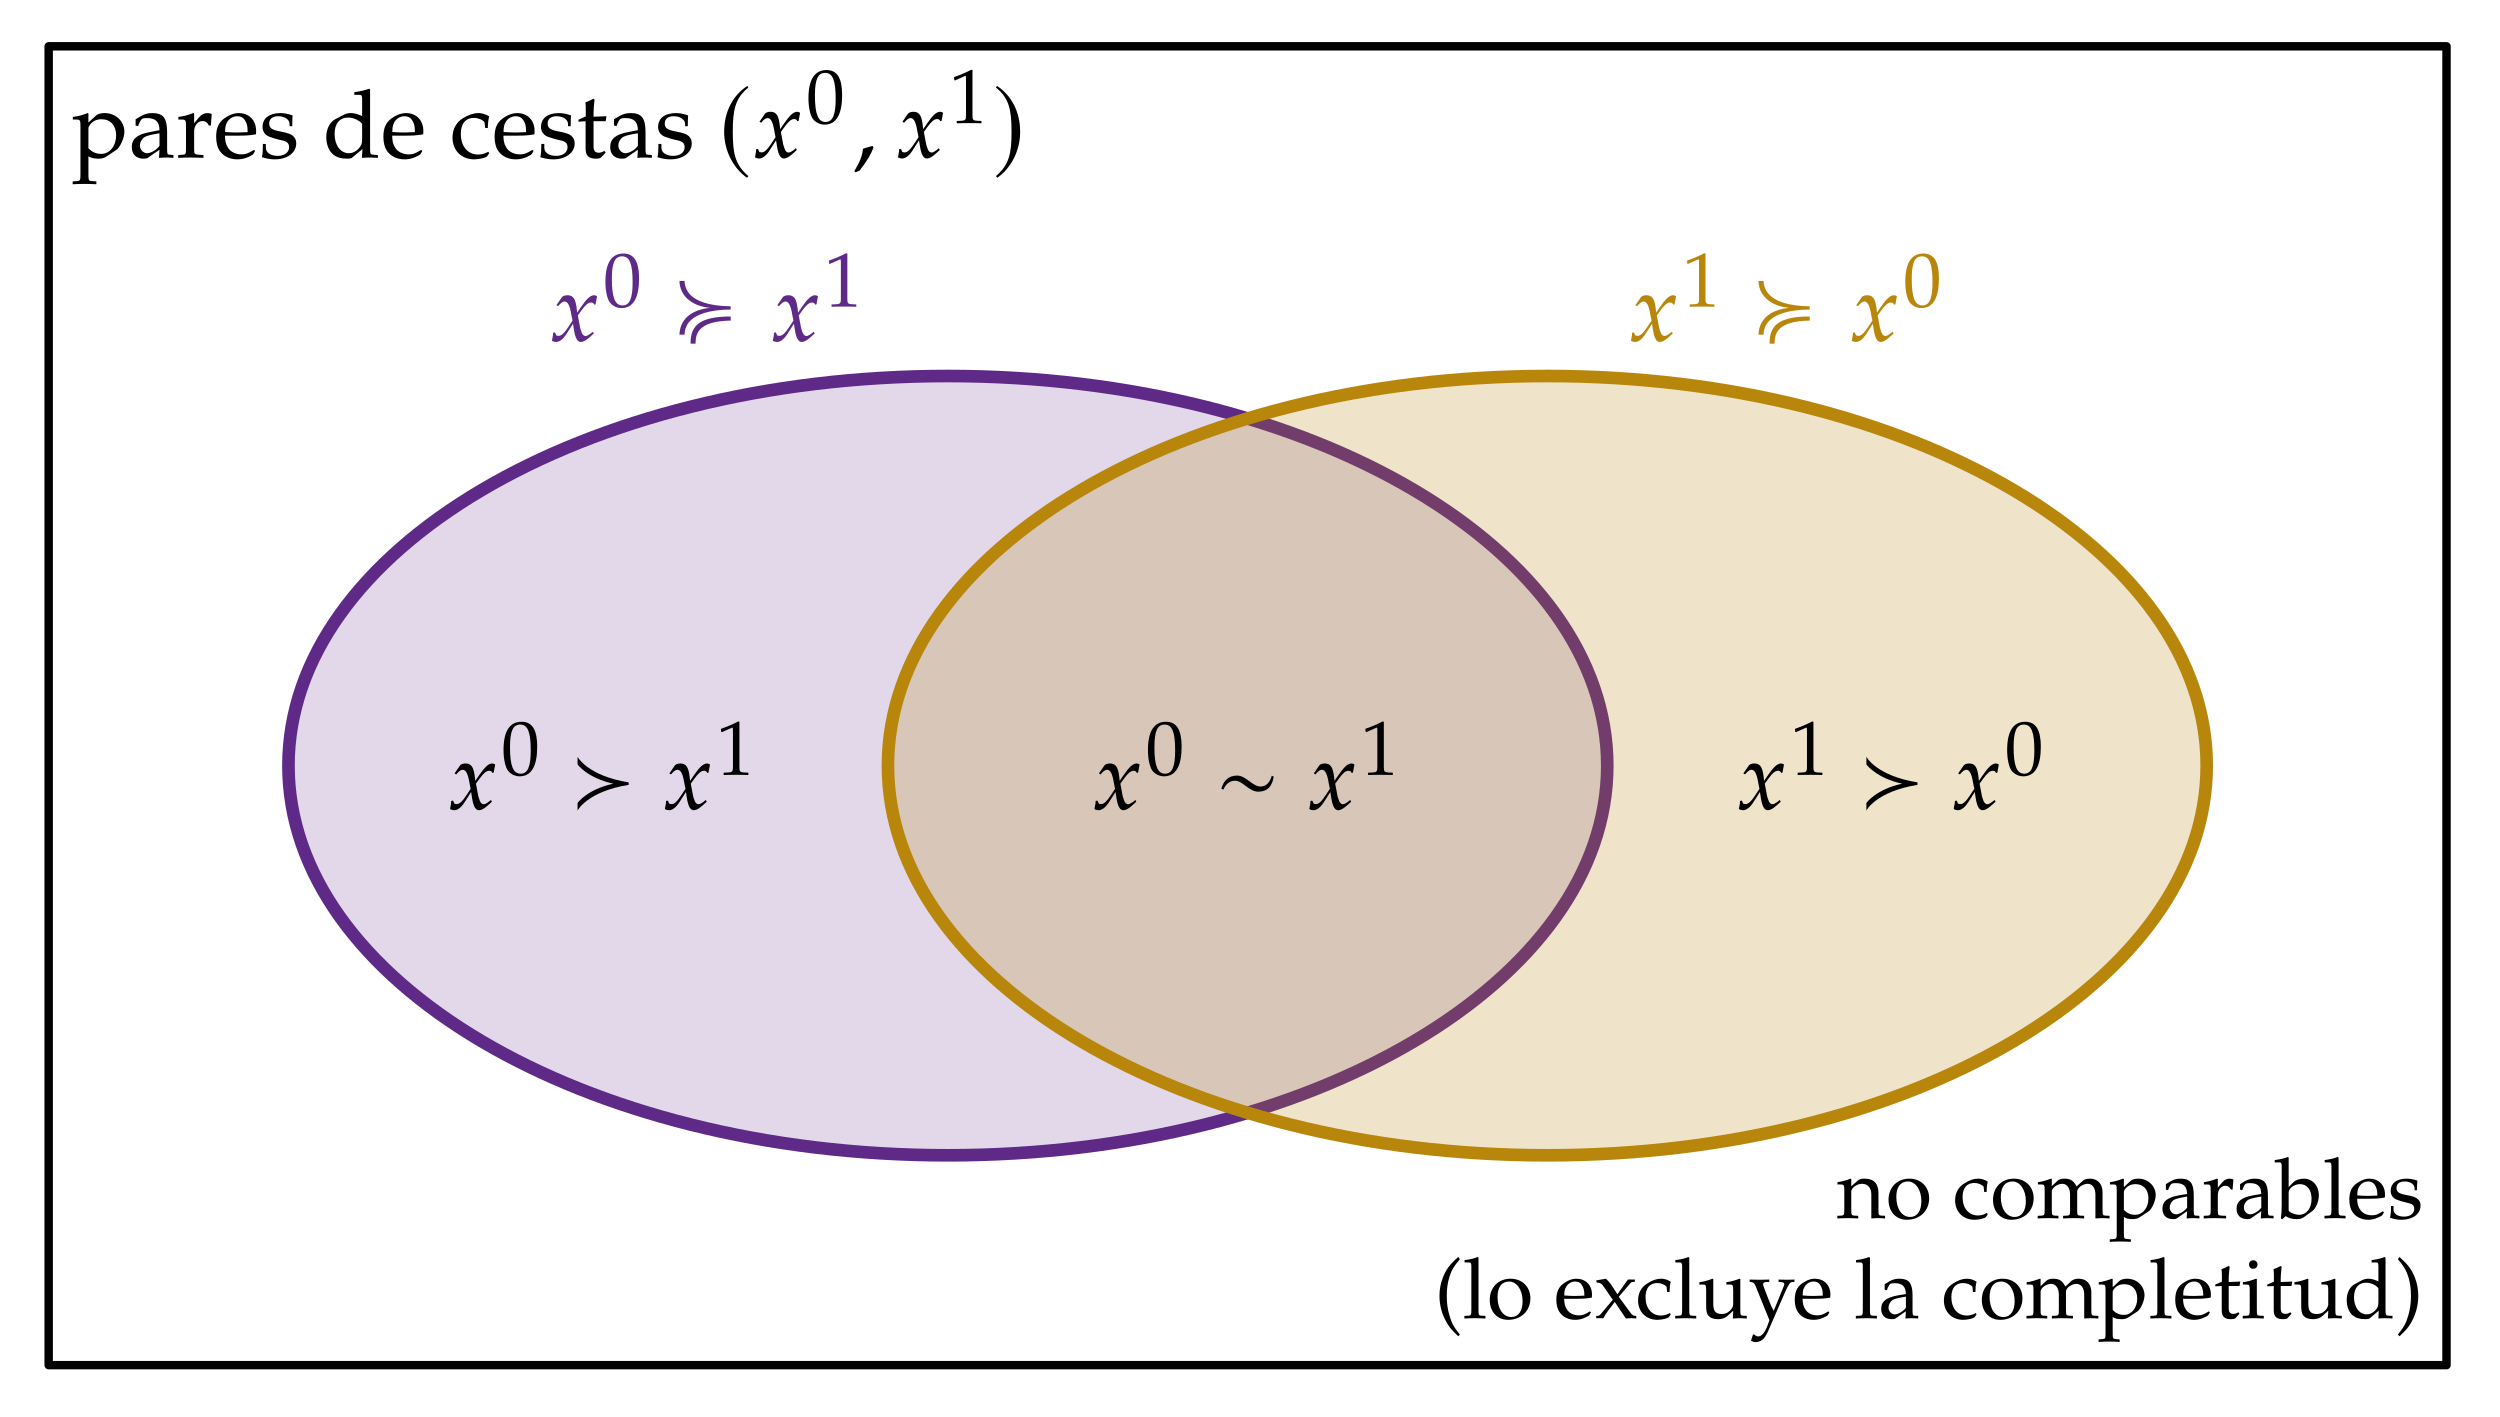
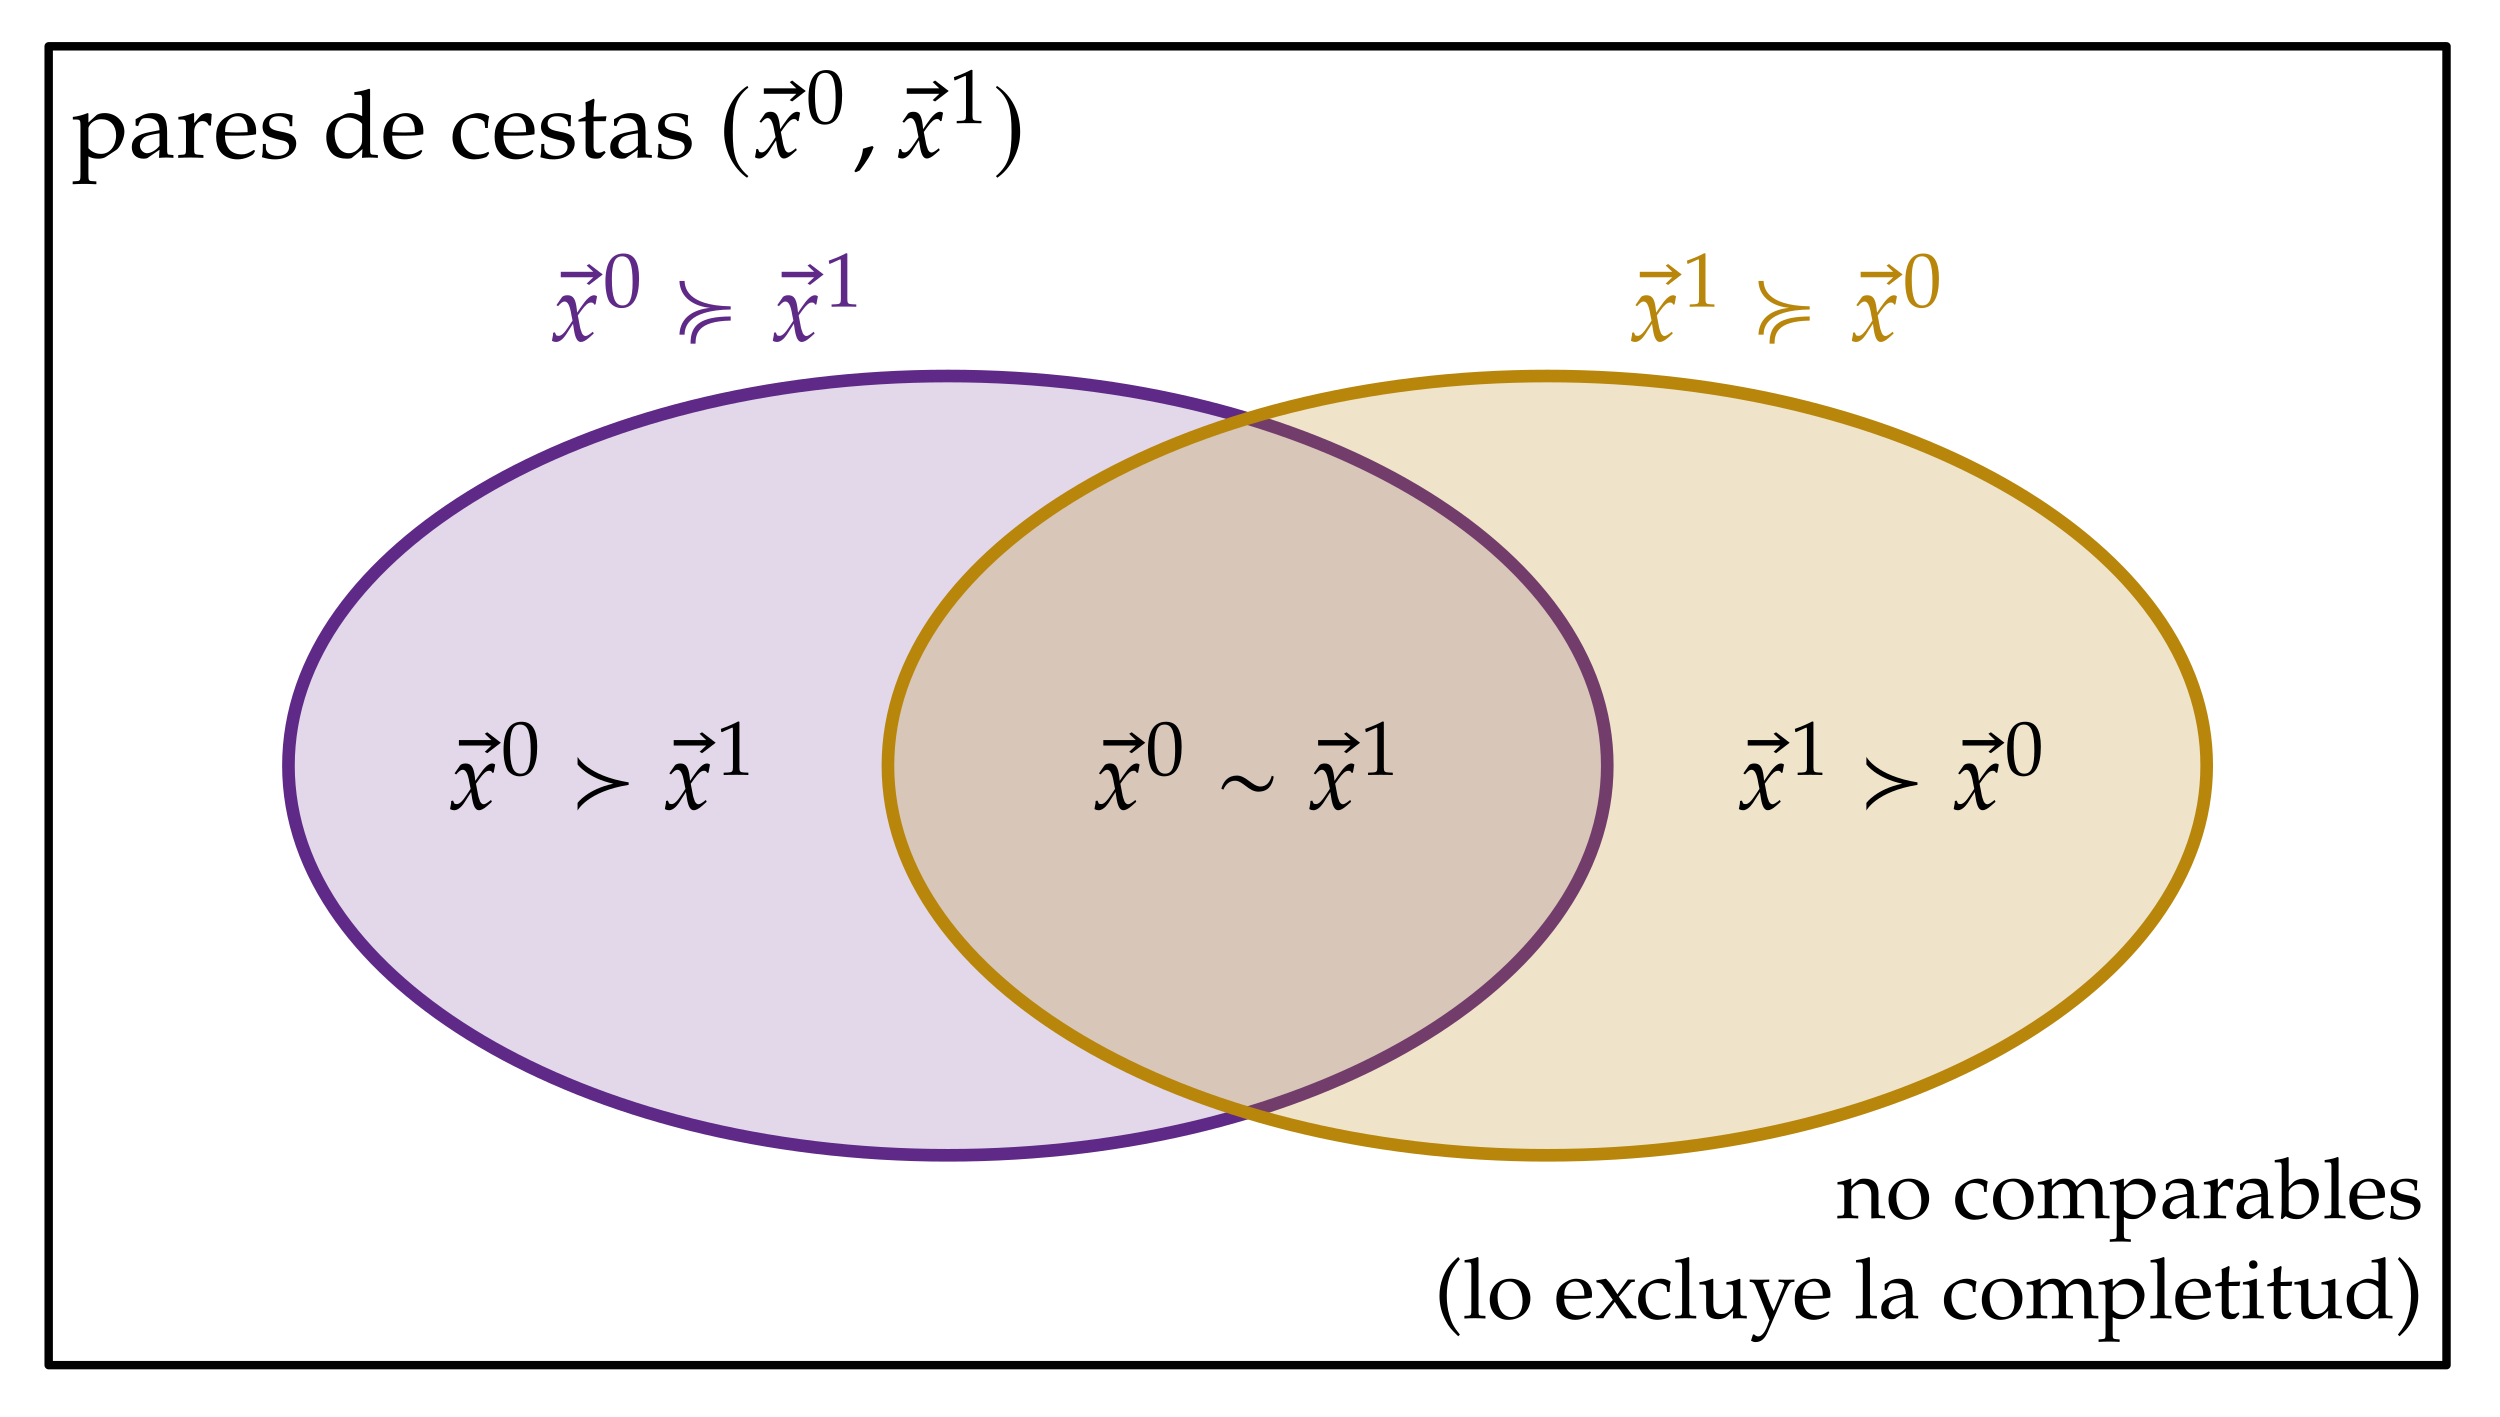
<svg xmlns="http://www.w3.org/2000/svg" xmlns:xlink="http://www.w3.org/1999/xlink" width="235.539" height="133.491" viewBox="0 0 235.539 133.491">
  <defs>
    <g>
      <g id="glyph-0-0">
        <path d="M 4.953 -2.422 C 4.953 -3.422 4.125 -4.188 3.094 -4.188 C 2.766 -4.188 2.438 -4.109 2.297 -3.969 L 1.562 -3.297 L 1.562 -4.156 L 1.484 -4.188 C 1.031 -4 0.562 -3.875 0.094 -3.828 L 0.094 -3.578 L 0.422 -3.578 C 0.781 -3.578 0.812 -3.516 0.812 -2.922 L 0.812 1.578 C 0.812 2.141 0.781 2.203 0.484 2.219 L 0.078 2.25 L 0.078 2.516 C 0.453 2.5 0.812 2.484 1.188 2.484 C 1.562 2.484 1.938 2.5 2.312 2.516 L 2.312 2.25 L 1.891 2.219 C 1.594 2.203 1.562 2.141 1.562 1.578 L 1.562 -0.109 C 1.828 0.047 2.125 0.109 2.516 0.109 C 2.781 0.109 3.016 0.047 3.156 -0.031 L 4.172 -0.703 C 4.531 -0.922 4.953 -1.844 4.953 -2.422 Z M 4.172 -2.094 C 4.172 -1.094 3.578 -0.344 2.766 -0.344 C 2.281 -0.344 1.906 -0.516 1.562 -0.875 L 1.562 -2.734 C 1.562 -2.859 1.609 -2.953 1.719 -3.109 C 1.984 -3.438 2.344 -3.609 2.797 -3.609 C 3.641 -3.609 4.172 -3.016 4.172 -2.094 Z M 4.172 -2.094 " />
      </g>
      <g id="glyph-0-1">
        <path d="M 4.203 0.031 L 4.203 -0.234 L 3.859 -0.266 C 3.641 -0.266 3.609 -0.344 3.609 -0.781 L 3.609 -2.406 C 3.609 -3.719 3.234 -4.188 2.203 -4.188 C 1.812 -4.188 1.453 -4.094 1.125 -3.891 L 0.641 -3.609 L 0.641 -3.016 L 0.875 -2.953 L 0.984 -3.234 C 1.172 -3.656 1.266 -3.719 1.688 -3.719 C 2.516 -3.719 2.875 -3.391 2.891 -2.578 L 2.016 -2.406 C 0.797 -2.188 0.281 -1.766 0.281 -0.984 C 0.281 -0.297 0.703 0.109 1.406 0.109 C 1.578 0.109 1.719 0.078 1.781 0.031 L 2.891 -0.734 L 2.844 0.031 C 3.078 0.016 3.312 0 3.547 0 C 3.766 0 3.984 0.016 4.203 0.031 Z M 2.891 -1.109 C 2.641 -0.734 2.078 -0.406 1.719 -0.406 C 1.375 -0.406 1.047 -0.734 1.047 -1.125 C 1.047 -1.453 1.234 -1.766 1.5 -1.938 C 1.719 -2.062 2.219 -2.188 2.891 -2.281 Z M 2.891 -1.109 " />
      </g>
      <g id="glyph-0-2">
        <path d="M 3.344 -4.094 C 3.25 -4.156 3.078 -4.188 2.922 -4.188 C 2.656 -4.188 2.375 -4.047 2.188 -3.828 L 1.688 -3.234 L 1.688 -4.156 L 1.594 -4.188 C 1.141 -4 0.672 -3.875 0.203 -3.828 L 0.203 -3.578 L 0.531 -3.578 C 0.891 -3.578 0.922 -3.516 0.922 -2.922 L 0.922 -0.906 C 0.922 -0.344 0.906 -0.281 0.594 -0.266 L 0.188 -0.234 L 0.188 0.031 C 0.547 0.016 0.922 0 1.281 0 C 1.719 0 2.141 0.016 2.562 0.031 L 2.562 -0.234 L 2.094 -0.266 C 1.703 -0.297 1.688 -0.328 1.688 -0.906 L 1.688 -2.453 C 1.688 -2.984 2.031 -3.438 2.469 -3.438 C 2.75 -3.438 2.938 -3.312 3.078 -3.016 L 3.266 -3.016 Z M 3.344 -4.094 " />
      </g>
      <g id="glyph-0-3">
        <path d="M 4 -2.5 C 4 -3.516 3.344 -4.188 2.344 -4.188 C 2.016 -4.188 1.625 -4.078 1.266 -3.859 C 0.531 -3.438 0.234 -2.891 0.234 -1.953 C 0.234 -1.391 0.359 -0.906 0.609 -0.578 C 0.953 -0.094 1.562 0.172 2.234 0.172 C 2.562 0.172 2.891 0.109 3.266 -0.047 C 3.5 -0.156 3.688 -0.266 3.734 -0.328 L 3.906 -0.625 L 3.797 -0.719 C 3.219 -0.375 3.016 -0.297 2.625 -0.297 C 2.047 -0.297 1.562 -0.547 1.312 -0.984 C 1.141 -1.281 1.078 -1.531 1.062 -2.062 L 2.375 -2.062 C 2.984 -2.062 3.375 -2.078 3.984 -2.188 C 4 -2.312 4 -2.391 4 -2.5 Z M 3.203 -2.391 L 2.203 -2.359 C 1.797 -2.359 1.562 -2.375 1.078 -2.406 C 1.078 -2.828 1.125 -3.031 1.234 -3.266 C 1.422 -3.656 1.812 -3.891 2.234 -3.891 C 2.531 -3.891 2.766 -3.781 2.922 -3.547 C 3.125 -3.25 3.203 -2.984 3.203 -2.391 Z M 3.203 -2.391 " />
      </g>
      <g id="glyph-0-4">
        <path d="M 3.5 -1.328 C 3.5 -1.594 3.422 -1.812 3.25 -1.984 C 3.016 -2.219 2.719 -2.312 1.938 -2.469 C 1.203 -2.609 0.953 -2.781 0.953 -3.203 C 0.953 -3.641 1.266 -3.891 1.812 -3.891 C 2.406 -3.891 2.875 -3.578 2.875 -3.156 L 2.875 -2.953 L 3.125 -2.953 C 3.125 -3.484 3.141 -3.688 3.156 -3.969 C 2.688 -4.125 2.375 -4.188 2 -4.188 C 0.969 -4.188 0.328 -3.703 0.328 -2.891 C 0.328 -2.469 0.531 -2.156 0.938 -1.969 C 1.188 -1.875 1.656 -1.719 2.266 -1.594 C 2.656 -1.5 2.828 -1.312 2.828 -0.969 C 2.828 -0.484 2.391 -0.156 1.75 -0.156 C 1.094 -0.156 0.641 -0.469 0.641 -0.906 L 0.641 -1.281 L 0.359 -1.281 C 0.359 -0.656 0.344 -0.391 0.266 -0.031 C 0.734 0.109 1.078 0.172 1.5 0.172 C 2.656 0.172 3.5 -0.453 3.5 -1.328 Z M 3.5 -1.328 " />
      </g>
      <g id="glyph-0-5">
        <path d="M 5.172 0.031 L 5.172 -0.234 L 4.766 -0.266 C 4.453 -0.281 4.438 -0.344 4.438 -0.906 L 4.438 -6.422 L 4.359 -6.484 C 3.953 -6.344 3.672 -6.266 2.953 -6.156 L 2.953 -5.906 L 3.453 -5.906 C 3.625 -5.906 3.688 -5.812 3.688 -5.547 L 3.688 -3.906 C 3.188 -4.125 2.938 -4.188 2.625 -4.188 C 2.375 -4.188 2.156 -4.141 1.938 -4.016 L 1.156 -3.609 C 0.641 -3.344 0.312 -2.688 0.312 -1.938 C 0.312 -1.219 0.547 -0.625 0.984 -0.266 C 1.297 -0.016 1.719 0.109 2.297 0.109 C 2.469 0.109 2.688 0.078 2.719 0.031 L 3.719 -0.797 L 3.672 0.031 C 3.906 0.016 4.125 0 4.359 0 C 4.625 0 4.906 0.016 5.172 0.031 Z M 3.688 -1.969 C 3.688 -1.391 3.672 -1.312 3.547 -1.094 C 3.297 -0.672 2.859 -0.406 2.438 -0.406 C 1.656 -0.406 1.094 -1.156 1.094 -2.219 C 1.094 -3.203 1.578 -3.766 2.375 -3.766 C 2.719 -3.766 3.078 -3.656 3.391 -3.438 C 3.578 -3.312 3.688 -3.203 3.688 -3.125 Z M 3.688 -1.969 " />
      </g>
      <g id="glyph-0-6">
        <path d="M 3.688 -0.406 L 3.609 -0.547 C 3.266 -0.359 2.984 -0.281 2.656 -0.281 C 1.672 -0.281 1.016 -1.047 1.016 -2.234 C 1.016 -3.188 1.469 -3.734 2.266 -3.734 C 2.656 -3.734 3.094 -3.547 3.25 -3.328 L 3.312 -2.781 L 3.562 -2.781 C 3.562 -3.188 3.609 -3.562 3.688 -3.875 C 3.328 -4.094 3.016 -4.188 2.656 -4.188 C 2.219 -4.188 1.719 -4.016 1.188 -3.688 C 0.562 -3.281 0.234 -2.656 0.234 -1.875 C 0.234 -0.672 1.078 0.172 2.281 0.172 C 2.75 0.172 3.422 0.016 3.5 -0.125 Z M 3.688 -0.406 " />
      </g>
      <g id="glyph-0-7">
        <path d="M 2.844 -3.891 L 1.625 -3.844 L 1.625 -4.188 C 1.625 -4.562 1.656 -4.875 1.719 -5.453 L 1.625 -5.547 C 1.406 -5.422 1.141 -5.297 0.859 -5.203 C 0.891 -4.938 0.891 -4.766 0.891 -4.5 L 0.891 -3.875 L 0.203 -3.562 L 0.203 -3.375 L 0.875 -3.422 L 0.875 -0.844 C 0.875 -0.172 1.172 0.109 1.859 0.109 C 2.062 0.109 2.281 0.062 2.328 0 L 2.766 -0.469 L 2.641 -0.625 C 2.422 -0.5 2.281 -0.453 2.125 -0.453 C 1.766 -0.453 1.625 -0.641 1.625 -1.078 L 1.625 -3.422 L 2.766 -3.422 Z M 2.844 -3.891 " />
      </g>
      <g id="glyph-1-0">
        <path d="M 2.719 -6.75 C 1.359 -5.859 0.531 -4.328 0.531 -2.406 C 0.531 -0.656 1.391 1.016 2.688 1.906 L 2.812 1.75 C 1.562 0.672 1.344 -0.359 1.344 -2.453 C 1.344 -4.531 1.594 -5.609 2.812 -6.594 Z M 2.719 -6.75 " />
      </g>
      <g id="glyph-1-1">
+         <path d="M 4.109 -6.156 L 2.828 -7.141 L 2.594 -7 L 3.219 -6.406 L 0.156 -6.406 L 0.156 -5.891 L 3.219 -5.891 L 2.594 -5.297 L 2.828 -5.172 Z M 4.109 -6.156 " />
+       </g>
+       <g id="glyph-1-2">
        <path d="M 0.375 -6.75 L 0.281 -6.594 C 1.5 -5.609 1.75 -4.531 1.75 -2.453 C 1.75 -0.359 1.531 0.672 0.281 1.75 L 0.406 1.906 C 1.703 1.016 2.562 -0.656 2.562 -2.406 C 2.562 -4.328 1.734 -5.859 0.375 -6.75 Z M 0.375 -6.75 " />
      </g>
-       <g id="glyph-1-2">
+       <g id="glyph-1-3">
        <path d="M 5.391 -2.297 L 5.391 -2.531 C 1.5 -3.156 0.578 -4.938 0.578 -4.938 L 0.578 -4.219 C 0.578 -4.219 1.5 -2.938 3.953 -2.406 C 1.5 -1.891 0.578 -0.594 0.578 -0.594 L 0.578 0.125 C 0.578 0.109 1.5 -1.672 5.391 -2.297 Z M 5.391 -2.297 " />
      </g>
-       <g id="glyph-1-3">
+       <g id="glyph-1-4">
        <path d="M 5.453 -3.078 L 5.266 -3.156 C 5.125 -2.625 4.812 -2.141 4.203 -2.141 C 3.453 -2.141 2.844 -3.172 2 -3.172 C 1.188 -3.172 0.734 -2.688 0.516 -1.938 L 0.703 -1.844 C 0.922 -2.328 1.266 -2.688 1.812 -2.688 C 2.547 -2.688 3.094 -1.656 4 -1.656 C 4.922 -1.656 5.328 -2.25 5.453 -3.078 Z M 5.453 -3.078 " />
      </g>
      <g id="glyph-2-0">
        <path d="M 4.016 -0.703 L 3.938 -0.875 C 3.609 -0.609 3.391 -0.469 3.25 -0.469 C 3.109 -0.469 3 -0.562 2.906 -0.734 C 2.828 -0.906 2.719 -1.25 2.688 -1.5 L 2.516 -2.406 L 2.828 -2.844 C 3.25 -3.422 3.5 -3.625 3.766 -3.625 C 3.922 -3.625 4.016 -3.562 4.062 -3.422 L 4.188 -3.453 L 4.328 -4.219 C 4.219 -4.281 4.141 -4.312 4.062 -4.312 C 3.703 -4.312 3.344 -3.984 2.781 -3.156 L 2.453 -2.672 L 2.406 -3.094 C 2.297 -3.984 2.062 -4.312 1.531 -4.312 C 1.297 -4.312 1.094 -4.234 1.016 -4.125 L 0.5 -3.375 L 0.656 -3.281 C 0.922 -3.594 1.094 -3.719 1.266 -3.719 C 1.562 -3.719 1.766 -3.359 1.906 -2.469 L 2.016 -1.922 L 1.656 -1.375 C 1.266 -0.766 0.969 -0.484 0.719 -0.484 C 0.578 -0.484 0.484 -0.516 0.469 -0.562 L 0.359 -0.812 L 0.188 -0.781 C 0.188 -0.609 0.172 -0.484 0.109 -0.203 C 0.094 -0.094 0.094 -0.078 0.078 -0.016 C 0.219 0.062 0.359 0.094 0.469 0.094 C 0.766 0.094 1.109 -0.156 1.391 -0.578 L 2.062 -1.625 L 2.156 -1.016 C 2.281 -0.25 2.484 0.094 2.812 0.094 C 3 0.094 3.281 -0.047 3.578 -0.312 Z M 4.016 -0.703 " />
      </g>
      <g id="glyph-2-1">
        <path d="M 1.953 -0.969 L 1.828 -1.094 C 1.578 -1.016 1.422 -0.969 0.953 -0.828 C 0.891 -0.156 0.656 0.422 0.141 1.281 L 0.266 1.391 L 0.641 1.219 C 1.359 0.281 1.703 -0.281 1.953 -0.969 Z M 1.953 -0.969 " />
      </g>
      <g id="glyph-3-0">
        <path d="M 3.375 -2.656 C 3.375 -4.234 2.906 -5 1.906 -5 C 0.781 -5 0.203 -4.109 0.203 -2.344 C 0.203 -1.5 0.359 -0.766 0.609 -0.406 C 0.875 -0.062 1.281 0.141 1.719 0.141 C 2.812 0.141 3.375 -0.797 3.375 -2.656 Z M 2.766 -2.297 C 2.766 -0.75 2.484 -0.109 1.812 -0.109 C 1.109 -0.109 0.812 -0.844 0.812 -2.609 C 0.812 -4.141 1.094 -4.734 1.781 -4.734 C 2.484 -4.734 2.766 -4.031 2.766 -2.297 Z M 2.766 -2.297 " />
      </g>
      <g id="glyph-3-1">
        <path d="M 3.031 0.016 L 3.031 -0.203 L 2.656 -0.219 C 2.25 -0.234 2.188 -0.312 2.188 -0.703 L 2.188 -5 L 2.078 -5.031 C 1.609 -4.781 1.094 -4.562 0.438 -4.328 L 0.484 -4.031 L 0.562 -4.031 C 0.875 -4.172 1.203 -4.312 1.516 -4.453 C 1.562 -4.453 1.578 -4.391 1.578 -4.219 L 1.578 -0.703 C 1.578 -0.312 1.5 -0.234 1.109 -0.219 L 0.703 -0.203 L 0.703 0.016 C 1.094 0 1.5 0 1.891 0 C 2.266 0 2.656 0 3.031 0.016 Z M 3.031 0.016 " />
      </g>
      <g id="glyph-4-0">
        <path d="M 5.406 -2.312 C 2.562 -2.297 1.609 -1.531 1.625 0.25 L 2.094 0.25 C 2.109 -0.609 2.25 -1.875 5.406 -1.922 Z M 1.062 -0.594 C 1.078 -1.172 1.219 -2.906 5.406 -2.969 L 5.406 -3.266 C 1.172 -3.328 1.094 -5.172 1.062 -5.656 L 0.578 -5.656 C 0.625 -4.094 1.953 -3.25 3.484 -3.125 C 1.922 -2.969 0.641 -2.234 0.578 -0.594 Z M 1.062 -0.594 " />
      </g>
      <g id="glyph-5-0">
        <path d="M 4.547 0.031 L 4.547 -0.219 L 4.219 -0.234 C 3.938 -0.25 3.922 -0.297 3.922 -0.812 L 3.922 -2.344 C 3.922 -3.266 3.484 -3.719 2.594 -3.719 C 2.297 -3.719 2.141 -3.672 1.969 -3.531 L 1.359 -3 L 1.359 -3.688 L 1.297 -3.719 C 0.891 -3.562 0.469 -3.438 0.062 -3.391 L 0.062 -3.172 L 0.344 -3.172 C 0.672 -3.172 0.703 -3.125 0.703 -2.594 L 0.703 -0.812 C 0.703 -0.312 0.672 -0.25 0.406 -0.234 L 0.047 -0.219 L 0.047 0.031 C 0.375 0.016 0.703 0 1.031 0 C 1.359 0 1.688 0.016 2.016 0.031 L 2.016 -0.219 L 1.656 -0.234 C 1.391 -0.25 1.359 -0.312 1.359 -0.812 L 1.359 -2.5 C 1.359 -2.844 1.891 -3.234 2.375 -3.234 C 2.906 -3.234 3.25 -2.844 3.25 -2.234 L 3.25 0.031 C 3.453 0.016 3.672 0 3.875 0 C 4.109 0 4.312 0.016 4.547 0.031 Z M 4.547 0.031 " />
      </g>
      <g id="glyph-5-1">
        <path d="M 4.078 -1.875 C 4.078 -2.953 3.297 -3.719 2.219 -3.719 C 1.062 -3.719 0.25 -2.906 0.25 -1.719 C 0.25 -0.609 0.953 0.156 1.984 0.156 C 3.203 0.156 4.078 -0.688 4.078 -1.875 Z M 3.344 -1.594 C 3.344 -0.672 2.938 -0.109 2.297 -0.109 C 1.516 -0.109 0.984 -0.859 0.984 -2 C 0.984 -2.938 1.375 -3.453 2.078 -3.453 C 2.797 -3.453 3.344 -2.672 3.344 -1.594 Z M 3.344 -1.594 " />
      </g>
      <g id="glyph-5-2">
        <path d="M 3.281 -0.359 L 3.203 -0.484 C 2.906 -0.328 2.656 -0.25 2.359 -0.25 C 1.484 -0.25 0.906 -0.938 0.906 -1.984 C 0.906 -2.828 1.297 -3.312 2.016 -3.312 C 2.359 -3.312 2.75 -3.156 2.891 -2.953 L 2.938 -2.469 L 3.172 -2.469 C 3.172 -2.828 3.203 -3.156 3.281 -3.438 C 2.953 -3.641 2.688 -3.719 2.359 -3.719 C 1.969 -3.719 1.531 -3.578 1.062 -3.266 C 0.5 -2.922 0.203 -2.359 0.203 -1.672 C 0.203 -0.594 0.953 0.156 2.031 0.156 C 2.438 0.156 3.031 0.016 3.109 -0.109 Z M 3.281 -0.359 " />
      </g>
      <g id="glyph-5-3">
        <path d="M 6.891 0.031 L 6.891 -0.219 L 6.531 -0.234 C 6.25 -0.25 6.234 -0.312 6.234 -0.812 L 6.234 -2.438 C 6.234 -3.234 5.766 -3.719 5.047 -3.719 C 4.766 -3.719 4.531 -3.656 4.391 -3.531 L 3.781 -2.984 C 3.531 -3.516 3.203 -3.719 2.656 -3.719 C 2.359 -3.719 2.141 -3.656 2 -3.531 L 1.453 -3.016 L 1.453 -3.688 L 1.375 -3.719 C 0.969 -3.562 0.562 -3.438 0.141 -3.391 L 0.141 -3.172 L 0.438 -3.172 C 0.75 -3.172 0.781 -3.125 0.781 -2.594 L 0.781 -0.812 C 0.781 -0.312 0.766 -0.25 0.484 -0.234 L 0.125 -0.219 L 0.125 0.031 C 0.453 0.016 0.797 0 1.141 0 C 1.453 0 1.766 0.016 2.078 0.031 L 2.078 -0.219 L 1.75 -0.234 C 1.469 -0.25 1.453 -0.312 1.453 -0.812 L 1.453 -2.5 C 1.453 -2.844 1.969 -3.234 2.453 -3.234 C 2.875 -3.234 3.172 -2.828 3.172 -2.234 L 3.172 -0.812 C 3.172 -0.312 3.156 -0.25 2.875 -0.234 L 2.516 -0.219 L 2.516 0.031 C 2.844 0.016 3.172 0 3.516 0 C 3.844 0 4.172 0.016 4.5 0.031 L 4.5 -0.219 L 4.141 -0.234 C 3.859 -0.25 3.844 -0.312 3.844 -0.812 L 3.844 -2.5 C 3.844 -2.844 4.359 -3.234 4.844 -3.234 C 5.266 -3.234 5.562 -2.828 5.562 -2.234 L 5.562 0.031 C 5.766 0.016 5.984 0 6.188 0 C 6.422 0 6.656 0.016 6.891 0.031 Z M 6.891 0.031 " />
      </g>
      <g id="glyph-5-4">
        <path d="M 4.391 -2.156 C 4.391 -3.031 3.672 -3.719 2.75 -3.719 C 2.453 -3.719 2.172 -3.641 2.047 -3.531 L 1.391 -2.922 L 1.391 -3.688 L 1.312 -3.719 C 0.906 -3.562 0.5 -3.438 0.078 -3.391 L 0.078 -3.172 L 0.375 -3.172 C 0.688 -3.172 0.719 -3.125 0.719 -2.594 L 0.719 1.391 C 0.719 1.891 0.703 1.953 0.422 1.969 L 0.062 2 L 0.062 2.234 C 0.391 2.219 0.719 2.203 1.062 2.203 C 1.391 2.203 1.719 2.219 2.047 2.234 L 2.047 2 L 1.688 1.969 C 1.406 1.953 1.391 1.891 1.391 1.391 L 1.391 -0.109 C 1.625 0.047 1.875 0.094 2.234 0.094 C 2.469 0.094 2.672 0.047 2.797 -0.031 L 3.703 -0.625 C 4.031 -0.828 4.391 -1.641 4.391 -2.156 Z M 3.703 -1.859 C 3.703 -0.969 3.172 -0.312 2.453 -0.312 C 2.031 -0.312 1.703 -0.453 1.391 -0.781 L 1.391 -2.422 C 1.391 -2.547 1.422 -2.625 1.531 -2.766 C 1.766 -3.062 2.094 -3.203 2.484 -3.203 C 3.234 -3.203 3.703 -2.688 3.703 -1.859 Z M 3.703 -1.859 " />
      </g>
      <g id="glyph-5-5">
        <path d="M 3.734 0.031 L 3.734 -0.219 L 3.422 -0.234 C 3.234 -0.234 3.203 -0.297 3.203 -0.688 L 3.203 -2.141 C 3.203 -3.297 2.875 -3.719 1.953 -3.719 C 1.609 -3.719 1.297 -3.641 0.984 -3.453 L 0.578 -3.203 L 0.578 -2.688 L 0.781 -2.625 L 0.875 -2.875 C 1.047 -3.25 1.125 -3.297 1.5 -3.297 C 2.234 -3.297 2.547 -3.016 2.578 -2.281 L 1.781 -2.141 C 0.703 -1.938 0.25 -1.578 0.25 -0.875 C 0.25 -0.266 0.625 0.094 1.25 0.094 C 1.391 0.094 1.531 0.078 1.594 0.031 L 2.578 -0.656 L 2.531 0.031 C 2.734 0.016 2.938 0 3.156 0 C 3.344 0 3.547 0.016 3.734 0.031 Z M 2.578 -0.984 C 2.344 -0.656 1.844 -0.359 1.531 -0.359 C 1.219 -0.359 0.938 -0.656 0.938 -0.984 C 0.938 -1.281 1.094 -1.562 1.328 -1.719 C 1.531 -1.828 1.969 -1.938 2.578 -2.031 Z M 2.578 -0.984 " />
      </g>
      <g id="glyph-5-6">
        <path d="M 2.969 -3.641 C 2.875 -3.688 2.734 -3.719 2.594 -3.719 C 2.359 -3.719 2.109 -3.594 1.938 -3.391 L 1.5 -2.875 L 1.5 -3.688 L 1.422 -3.719 C 1.016 -3.562 0.609 -3.438 0.188 -3.391 L 0.188 -3.172 L 0.469 -3.172 C 0.797 -3.172 0.828 -3.125 0.828 -2.594 L 0.828 -0.812 C 0.828 -0.312 0.797 -0.25 0.531 -0.234 L 0.172 -0.219 L 0.172 0.031 C 0.484 0.016 0.812 0 1.141 0 C 1.531 0 1.891 0.016 2.281 0.031 L 2.281 -0.219 L 1.859 -0.234 C 1.516 -0.266 1.5 -0.281 1.5 -0.812 L 1.5 -2.172 C 1.5 -2.656 1.812 -3.047 2.203 -3.047 C 2.438 -3.047 2.609 -2.938 2.734 -2.688 L 2.891 -2.688 Z M 2.969 -3.641 " />
      </g>
      <g id="glyph-5-7">
        <path d="M 4.031 -2.141 C 4.031 -3.062 3.438 -3.719 2.594 -3.719 C 2.219 -3.719 1.828 -3.578 1.625 -3.375 L 1.188 -2.922 L 1.188 -5.703 L 1.125 -5.766 C 0.766 -5.625 0.516 -5.562 -0.125 -5.469 L -0.125 -5.25 L 0.328 -5.25 C 0.469 -5.25 0.531 -5.156 0.531 -4.922 L 0.531 -1.219 C 0.531 -0.719 0.516 -0.516 0.453 0.047 L 0.594 0.094 L 0.906 -0.188 C 1.219 0.016 1.516 0.094 1.922 0.094 C 2.234 0.094 2.438 0.047 2.609 -0.078 L 3.406 -0.656 C 3.75 -0.906 4.031 -1.562 4.031 -2.141 Z M 3.344 -1.812 C 3.344 -0.922 2.859 -0.312 2.188 -0.312 C 1.781 -0.312 1.188 -0.562 1.188 -0.734 L 1.188 -2.438 C 1.188 -2.562 1.266 -2.703 1.391 -2.844 C 1.625 -3.078 1.922 -3.203 2.25 -3.203 C 2.922 -3.203 3.344 -2.672 3.344 -1.812 Z M 3.344 -1.812 " />
      </g>
      <g id="glyph-5-8">
        <path d="M 2.156 0.031 L 2.156 -0.219 L 1.781 -0.234 C 1.516 -0.25 1.5 -0.312 1.5 -0.812 L 1.5 -5.703 L 1.422 -5.766 C 1.078 -5.625 0.812 -5.562 0.188 -5.469 L 0.188 -5.25 L 0.625 -5.25 C 0.766 -5.25 0.828 -5.156 0.828 -4.922 L 0.828 -0.812 C 0.828 -0.312 0.797 -0.25 0.531 -0.234 L 0.172 -0.219 L 0.172 0.031 C 0.5 0.016 0.828 0 1.156 0 C 1.5 0 1.812 0.016 2.156 0.031 Z M 2.156 0.031 " />
      </g>
      <g id="glyph-5-9">
        <path d="M 3.562 -2.219 C 3.562 -3.125 2.969 -3.719 2.078 -3.719 C 1.781 -3.719 1.438 -3.625 1.125 -3.422 C 0.469 -3.062 0.203 -2.562 0.203 -1.734 C 0.203 -1.234 0.312 -0.812 0.547 -0.516 C 0.844 -0.094 1.391 0.156 1.984 0.156 C 2.281 0.156 2.578 0.094 2.891 -0.047 C 3.109 -0.141 3.281 -0.234 3.312 -0.281 L 3.469 -0.562 L 3.359 -0.641 C 2.859 -0.328 2.672 -0.266 2.328 -0.266 C 1.812 -0.266 1.391 -0.484 1.172 -0.875 C 1.016 -1.141 0.953 -1.359 0.938 -1.828 L 2.109 -1.828 C 2.656 -1.828 3 -1.844 3.547 -1.938 C 3.547 -2.047 3.562 -2.125 3.562 -2.219 Z M 2.844 -2.125 L 1.953 -2.094 C 1.594 -2.094 1.391 -2.109 0.953 -2.141 C 0.953 -2.516 0.984 -2.688 1.094 -2.891 C 1.266 -3.25 1.609 -3.453 1.984 -3.453 C 2.25 -3.453 2.453 -3.359 2.594 -3.141 C 2.766 -2.875 2.844 -2.656 2.844 -2.125 Z M 2.844 -2.125 " />
      </g>
      <g id="glyph-5-10">
        <path d="M 3.109 -1.172 C 3.109 -1.422 3.047 -1.609 2.875 -1.766 C 2.672 -1.969 2.406 -2.062 1.719 -2.188 C 1.062 -2.312 0.844 -2.469 0.844 -2.844 C 0.844 -3.234 1.125 -3.453 1.609 -3.453 C 2.141 -3.453 2.547 -3.188 2.547 -2.812 L 2.547 -2.625 L 2.766 -2.625 C 2.781 -3.094 2.781 -3.281 2.812 -3.531 C 2.391 -3.672 2.109 -3.719 1.781 -3.719 C 0.859 -3.719 0.297 -3.281 0.297 -2.578 C 0.297 -2.188 0.469 -1.922 0.828 -1.75 C 1.047 -1.656 1.469 -1.531 2.016 -1.406 C 2.359 -1.328 2.516 -1.172 2.516 -0.859 C 2.516 -0.438 2.125 -0.141 1.562 -0.141 C 0.969 -0.141 0.562 -0.406 0.562 -0.812 L 0.562 -1.141 L 0.328 -1.141 C 0.328 -0.594 0.297 -0.344 0.234 -0.031 C 0.656 0.109 0.953 0.156 1.328 0.156 C 2.359 0.156 3.109 -0.391 3.109 -1.172 Z M 3.109 -1.172 " />
      </g>
      <g id="glyph-5-11">
        <path d="M 2.391 1.547 C 1.812 0.828 1.609 0.453 1.406 -0.266 C 1.234 -0.828 1.156 -1.438 1.156 -2.109 C 1.156 -2.766 1.234 -3.328 1.391 -3.844 C 1.594 -4.516 1.812 -4.875 2.391 -5.562 L 2.234 -5.766 C 1.406 -5.031 1.094 -4.594 0.781 -3.812 C 0.578 -3.281 0.469 -2.719 0.469 -2.109 C 0.469 -1.266 0.672 -0.453 1.062 0.25 C 1.328 0.781 1.594 1.094 2.234 1.703 Z M 2.391 1.547 " />
      </g>
      <g id="glyph-5-12">
        <path d="M 3.938 0.031 L 3.938 -0.219 L 3.734 -0.234 C 3.641 -0.25 3.547 -0.312 3.453 -0.422 L 2.281 -2.016 L 3.406 -3.328 C 3.453 -3.391 3.547 -3.422 3.688 -3.422 L 3.797 -3.422 L 3.797 -3.641 L 3.141 -3.641 L 2.156 -2.25 L 1.562 -3.172 C 1.438 -3.344 1.344 -3.453 1.078 -3.719 L 0.156 -3.562 L 0.203 -3.359 L 0.359 -3.344 C 0.516 -3.328 0.688 -3.219 0.766 -3.109 L 1.719 -1.734 L 0.531 -0.328 C 0.469 -0.266 0.375 -0.219 0.297 -0.219 L 0.156 -0.219 L 0.156 0 L 0.844 0 C 0.844 0 0.891 -0.188 1.312 -0.75 L 1.906 -1.531 L 2.953 0.031 C 3.125 0.016 3.281 0 3.438 0 C 3.609 0 3.766 0.016 3.938 0.031 Z M 3.938 0.031 " />
      </g>
      <g id="glyph-5-13">
        <path d="M 4.609 0.031 L 4.609 -0.219 L 4.281 -0.234 C 4.016 -0.25 4 -0.297 4 -0.812 L 4 -3.688 L 3.922 -3.719 C 3.516 -3.562 3.109 -3.438 2.688 -3.391 L 2.688 -3.172 L 2.969 -3.172 C 3.297 -3.172 3.328 -3.125 3.328 -2.594 L 3.328 -1.297 C 3.328 -1.125 3.219 -0.906 3.031 -0.719 C 2.812 -0.5 2.562 -0.391 2.25 -0.391 C 1.969 -0.391 1.75 -0.469 1.625 -0.625 C 1.516 -0.75 1.453 -1 1.453 -1.344 L 1.453 -3.688 L 1.375 -3.719 C 0.969 -3.562 0.562 -3.438 0.141 -3.391 L 0.141 -3.172 L 0.438 -3.172 C 0.75 -3.172 0.781 -3.125 0.781 -2.594 L 0.781 -1.266 C 0.781 -0.703 0.828 -0.453 0.969 -0.266 C 1.156 -0.031 1.453 0.094 1.906 0.094 C 2.266 0.094 2.578 -0.016 2.797 -0.219 L 3.328 -0.703 C 3.328 -0.469 3.312 -0.344 3.297 0.031 C 3.516 0.016 3.734 0 3.953 0 C 4.172 0 4.391 0.016 4.609 0.031 Z M 4.609 0.031 " />
      </g>
      <g id="glyph-5-14">
        <path d="M 4.312 -3.422 L 4.312 -3.641 C 4.062 -3.625 3.812 -3.625 3.562 -3.625 C 3.312 -3.625 3.062 -3.625 2.812 -3.641 L 2.812 -3.422 L 3.016 -3.406 C 3.25 -3.391 3.359 -3.328 3.359 -3.203 C 3.359 -3.156 3.328 -3.094 3.297 -3 L 2.359 -0.688 C 2.188 -0.984 2.109 -1.172 1.953 -1.562 L 1.438 -2.891 C 1.391 -3.031 1.359 -3.125 1.359 -3.203 C 1.359 -3.328 1.438 -3.391 1.641 -3.406 L 1.938 -3.422 L 1.938 -3.641 C 1.625 -3.625 1.328 -3.625 1.016 -3.625 C 0.703 -3.625 0.406 -3.625 0.094 -3.641 L 0.094 -3.422 L 0.234 -3.406 C 0.438 -3.375 0.547 -3.297 0.656 -3.016 L 1.953 0.188 L 1.781 0.672 C 1.531 1.344 1.219 1.719 0.906 1.719 C 0.781 1.719 0.641 1.656 0.516 1.531 L 0.406 1.531 L 0.219 2.125 C 0.359 2.203 0.484 2.25 0.641 2.25 C 1.172 2.25 1.516 1.953 1.812 1.266 L 3.422 -2.438 C 3.75 -3.172 3.891 -3.391 4.094 -3.406 Z M 4.312 -3.422 " />
      </g>
      <g id="glyph-5-15">
        <path d="M 2.531 -3.453 L 1.438 -3.406 L 1.438 -3.719 C 1.438 -4.047 1.469 -4.328 1.531 -4.844 L 1.438 -4.922 C 1.25 -4.812 1.016 -4.703 0.766 -4.625 C 0.781 -4.391 0.797 -4.234 0.797 -4 L 0.797 -3.438 L 0.172 -3.172 L 0.172 -3 L 0.781 -3.031 L 0.781 -0.75 C 0.781 -0.156 1.047 0.094 1.656 0.094 C 1.828 0.094 2.031 0.062 2.078 0 L 2.453 -0.422 L 2.344 -0.562 C 2.156 -0.438 2.031 -0.406 1.875 -0.406 C 1.578 -0.406 1.438 -0.562 1.438 -0.953 L 1.438 -3.031 L 2.453 -3.031 Z M 2.531 -3.453 " />
      </g>
      <g id="glyph-5-16">
        <path d="M 2.156 0.031 L 2.156 -0.219 L 1.781 -0.234 C 1.516 -0.25 1.5 -0.312 1.5 -0.812 L 1.5 -3.688 L 1.422 -3.719 C 1.016 -3.562 0.609 -3.438 0.188 -3.391 L 0.188 -3.172 L 0.469 -3.172 C 0.797 -3.172 0.828 -3.125 0.828 -2.594 L 0.828 -0.812 C 0.828 -0.312 0.797 -0.25 0.531 -0.234 L 0.172 -0.219 L 0.172 0.031 C 0.5 0.016 0.828 0 1.156 0 C 1.5 0 1.812 0.016 2.156 0.031 Z M 1.562 -5.062 C 1.562 -5.281 1.391 -5.453 1.172 -5.453 C 0.922 -5.453 0.766 -5.297 0.766 -5.062 C 0.766 -4.812 0.922 -4.656 1.156 -4.656 C 1.391 -4.656 1.562 -4.812 1.562 -5.062 Z M 1.562 -5.062 " />
      </g>
      <g id="glyph-5-17">
        <path d="M 4.594 0.031 L 4.594 -0.219 L 4.234 -0.234 C 3.953 -0.25 3.938 -0.312 3.938 -0.812 L 3.938 -5.703 L 3.859 -5.766 C 3.516 -5.625 3.25 -5.562 2.625 -5.469 L 2.625 -5.25 L 3.078 -5.25 C 3.219 -5.25 3.266 -5.156 3.266 -4.922 L 3.266 -3.469 C 2.828 -3.656 2.609 -3.719 2.328 -3.719 C 2.109 -3.719 1.922 -3.672 1.719 -3.578 L 1.031 -3.203 C 0.578 -2.969 0.281 -2.391 0.281 -1.719 C 0.281 -1.078 0.484 -0.562 0.875 -0.234 C 1.156 -0.016 1.531 0.094 2.047 0.094 C 2.203 0.094 2.375 0.062 2.422 0.031 L 3.297 -0.703 L 3.266 0.031 C 3.469 0.016 3.672 0 3.875 0 C 4.109 0 4.359 0.016 4.594 0.031 Z M 3.266 -1.75 C 3.266 -1.234 3.25 -1.156 3.156 -0.969 C 2.922 -0.609 2.547 -0.359 2.172 -0.359 C 1.469 -0.359 0.969 -1.031 0.969 -1.969 C 0.969 -2.844 1.391 -3.344 2.109 -3.344 C 2.406 -3.344 2.734 -3.25 3.016 -3.062 C 3.172 -2.938 3.266 -2.844 3.266 -2.781 Z M 3.266 -1.75 " />
      </g>
      <g id="glyph-5-18">
        <path d="M 2.172 -2.109 C 2.172 -2.719 2.062 -3.281 1.859 -3.812 C 1.562 -4.578 1.234 -5.016 0.406 -5.766 L 0.25 -5.562 C 0.828 -4.875 1.047 -4.5 1.25 -3.844 C 1.406 -3.328 1.484 -2.766 1.484 -2.109 C 1.484 -1.438 1.406 -0.828 1.234 -0.266 C 1.031 0.453 0.828 0.828 0.25 1.547 L 0.406 1.703 C 0.953 1.188 1.188 0.922 1.422 0.547 C 1.906 -0.234 2.172 -1.156 2.172 -2.109 Z M 2.172 -2.109 " />
      </g>
    </g>
  </defs>
  <path fill="none" stroke-width="0.797" stroke-linecap="round" stroke-linejoin="round" stroke="rgb(0%, 0%, 0%)" stroke-opacity="1" stroke-miterlimit="10" d="M 0.001 -0.001 L 0.001 124.727 L 226.776 124.727 L 226.776 -0.001 Z M 0.001 -0.001 " transform="matrix(0.996201, 0, 0, -0.996201, 4.585071, 128.6166)" />
  <g fill="rgb(0%, 0%, 0%)" fill-opacity="1">
    <use xlink:href="#glyph-0-0" x="6.768" y="14.842" />
    <use xlink:href="#glyph-0-1" x="12.136" y="14.842" />
    <use xlink:href="#glyph-0-2" x="16.602" y="14.842" />
    <use xlink:href="#glyph-0-3" x="20.131" y="14.842" />
    <use xlink:href="#glyph-0-4" x="24.409" y="14.842" />
  </g>
  <g fill="rgb(0%, 0%, 0%)" fill-opacity="1">
    <use xlink:href="#glyph-0-5" x="30.43" y="14.842" />
    <use xlink:href="#glyph-0-3" x="35.887" y="14.842" />
  </g>
  <g fill="rgb(0%, 0%, 0%)" fill-opacity="1">
    <use xlink:href="#glyph-0-6" x="42.399" y="14.842" />
    <use xlink:href="#glyph-0-3" x="46.365" y="14.842" />
    <use xlink:href="#glyph-0-4" x="50.643" y="14.842" />
  </g>
  <g fill="rgb(0%, 0%, 0%)" fill-opacity="1">
    <use xlink:href="#glyph-0-7" x="54.297" y="14.842" />
    <use xlink:href="#glyph-0-1" x="57.209" y="14.842" />
    <use xlink:href="#glyph-0-4" x="61.675" y="14.842" />
  </g>
  <g fill="rgb(0%, 0%, 0%)" fill-opacity="1">
    <use xlink:href="#glyph-1-0" x="67.695" y="14.842" />
  </g>
  <g fill="rgb(0%, 0%, 0%)" fill-opacity="1">
+     <use xlink:href="#glyph-1-1" x="71.809" y="14.731" />
+   </g>
+   <g fill="rgb(0%, 0%, 0%)" fill-opacity="1">
    <use xlink:href="#glyph-2-0" x="71.054" y="14.842" />
  </g>
  <g fill="rgb(0%, 0%, 0%)" fill-opacity="1">
    <use xlink:href="#glyph-3-0" x="75.967" y="11.6" />
  </g>
  <g fill="rgb(0%, 0%, 0%)" fill-opacity="1">
    <use xlink:href="#glyph-2-1" x="80.353" y="14.842" />
  </g>
  <g fill="rgb(0%, 0%, 0%)" fill-opacity="1">
-     <use xlink:href="#glyph-2-0" x="84.525" y="14.842" />
+     <use xlink:href="#glyph-1-1" x="85.276" y="14.731" />
+   </g>
+   <g fill="rgb(0%, 0%, 0%)" fill-opacity="1">
+     <use xlink:href="#glyph-2-0" x="84.521" y="14.842" />
  </g>
  <g fill="rgb(0%, 0%, 0%)" fill-opacity="1">
    <use xlink:href="#glyph-3-1" x="89.435" y="11.6" />
  </g>
  <g fill="rgb(0%, 0%, 0%)" fill-opacity="1">
-     <use xlink:href="#glyph-1-1" x="93.553" y="14.842" />
+     <use xlink:href="#glyph-1-2" x="93.553" y="14.842" />
  </g>
  <path fill-rule="nonzero" fill="rgb(37.256%, 16.077%, 52.939%)" fill-opacity="0.18" stroke-width="1.196" stroke-linecap="round" stroke-linejoin="round" stroke="rgb(37.256%, 16.077%, 52.939%)" stroke-opacity="1" stroke-miterlimit="10" d="M 147.405 56.695 C 147.405 77.046 119.482 93.546 85.039 93.546 C 50.599 93.546 22.677 77.046 22.677 56.695 C 22.677 36.341 50.599 19.844 85.039 19.844 C 119.482 19.844 147.405 36.341 147.405 56.695 Z M 147.405 56.695 " transform="matrix(0.996201, 0, 0, -0.996201, 4.585071, 128.6166)" />
  <g fill="rgb(37.256%, 16.077%, 52.939%)" fill-opacity="1">
+     <use xlink:href="#glyph-1-1" x="52.678" y="32.015" />
+   </g>
+   <g fill="rgb(37.256%, 16.077%, 52.939%)" fill-opacity="1">
    <use xlink:href="#glyph-2-0" x="51.924" y="32.127" />
  </g>
  <g fill="rgb(37.256%, 16.077%, 52.939%)" fill-opacity="1">
    <use xlink:href="#glyph-3-0" x="56.836" y="28.885" />
  </g>
  <g fill="rgb(37.256%, 16.077%, 52.939%)" fill-opacity="1">
    <use xlink:href="#glyph-4-0" x="63.436" y="32.127" />
  </g>
  <g fill="rgb(37.256%, 16.077%, 52.939%)" fill-opacity="1">
-     <use xlink:href="#glyph-2-0" x="72.737" y="32.127" />
+     <use xlink:href="#glyph-1-1" x="73.487" y="32.015" />
+   </g>
+   <g fill="rgb(37.256%, 16.077%, 52.939%)" fill-opacity="1">
+     <use xlink:href="#glyph-2-0" x="72.732" y="32.127" />
  </g>
  <g fill="rgb(37.256%, 16.077%, 52.939%)" fill-opacity="1">
    <use xlink:href="#glyph-3-1" x="77.645" y="28.885" />
  </g>
  <path fill-rule="nonzero" fill="rgb(72.156%, 52.55%, 4.314%)" fill-opacity="0.22" stroke-width="1.196" stroke-linecap="round" stroke-linejoin="round" stroke="rgb(72.156%, 52.55%, 4.314%)" stroke-opacity="1" stroke-miterlimit="10" d="M 204.096 56.695 C 204.096 77.046 176.178 93.546 141.735 93.546 C 107.291 93.546 79.373 77.046 79.373 56.695 C 79.373 36.341 107.291 19.844 141.735 19.844 C 176.178 19.844 204.096 36.341 204.096 56.695 Z M 204.096 56.695 " transform="matrix(0.996201, 0, 0, -0.996201, 4.585071, 128.6166)" />
  <g fill="rgb(72.156%, 52.55%, 4.314%)" fill-opacity="1">
+     <use xlink:href="#glyph-1-1" x="154.338" y="32.015" />
+   </g>
+   <g fill="rgb(72.156%, 52.55%, 4.314%)" fill-opacity="1">
    <use xlink:href="#glyph-2-0" x="153.583" y="32.127" />
  </g>
  <g fill="rgb(72.156%, 52.55%, 4.314%)" fill-opacity="1">
    <use xlink:href="#glyph-3-1" x="158.496" y="28.885" />
  </g>
  <g fill="rgb(72.156%, 52.55%, 4.314%)" fill-opacity="1">
    <use xlink:href="#glyph-4-0" x="165.096" y="32.127" />
  </g>
  <g fill="rgb(72.156%, 52.55%, 4.314%)" fill-opacity="1">
-     <use xlink:href="#glyph-2-0" x="174.388" y="32.127" />
+     <use xlink:href="#glyph-1-1" x="175.147" y="32.015" />
+   </g>
+   <g fill="rgb(72.156%, 52.55%, 4.314%)" fill-opacity="1">
+     <use xlink:href="#glyph-2-0" x="174.393" y="32.127" />
  </g>
  <g fill="rgb(72.156%, 52.55%, 4.314%)" fill-opacity="1">
    <use xlink:href="#glyph-3-0" x="179.305" y="28.885" />
  </g>
  <g fill="rgb(0%, 0%, 0%)" fill-opacity="1">
+     <use xlink:href="#glyph-1-1" x="43.08" y="76.132" />
+   </g>
+   <g fill="rgb(0%, 0%, 0%)" fill-opacity="1">
    <use xlink:href="#glyph-2-0" x="42.326" y="76.243" />
  </g>
  <g fill="rgb(0%, 0%, 0%)" fill-opacity="1">
    <use xlink:href="#glyph-3-0" x="47.238" y="73.001" />
  </g>
  <g fill="rgb(0%, 0%, 0%)" fill-opacity="1">
-     <use xlink:href="#glyph-1-2" x="53.838" y="76.243" />
-   </g>
-   <g fill="rgb(0%, 0%, 0%)" fill-opacity="1">
-     <use xlink:href="#glyph-2-0" x="62.565" y="76.243" />
+     <use xlink:href="#glyph-1-3" x="53.838" y="76.243" />
+   </g>
+   <g fill="rgb(0%, 0%, 0%)" fill-opacity="1">
+     <use xlink:href="#glyph-1-1" x="63.318" y="76.132" />
+   </g>
+   <g fill="rgb(0%, 0%, 0%)" fill-opacity="1">
+     <use xlink:href="#glyph-2-0" x="62.563" y="76.243" />
  </g>
  <g fill="rgb(0%, 0%, 0%)" fill-opacity="1">
    <use xlink:href="#glyph-3-1" x="67.476" y="73.001" />
  </g>
  <g fill="rgb(0%, 0%, 0%)" fill-opacity="1">
+     <use xlink:href="#glyph-1-1" x="103.794" y="76.132" />
+   </g>
+   <g fill="rgb(0%, 0%, 0%)" fill-opacity="1">
    <use xlink:href="#glyph-2-0" x="103.039" y="76.243" />
  </g>
  <g fill="rgb(0%, 0%, 0%)" fill-opacity="1">
    <use xlink:href="#glyph-3-0" x="107.952" y="73.001" />
  </g>
  <g fill="rgb(0%, 0%, 0%)" fill-opacity="1">
-     <use xlink:href="#glyph-1-3" x="114.552" y="76.243" />
-   </g>
-   <g fill="rgb(0%, 0%, 0%)" fill-opacity="1">
-     <use xlink:href="#glyph-2-0" x="123.279" y="76.243" />
+     <use xlink:href="#glyph-1-4" x="114.552" y="76.243" />
+   </g>
+   <g fill="rgb(0%, 0%, 0%)" fill-opacity="1">
+     <use xlink:href="#glyph-1-1" x="124.032" y="76.132" />
+   </g>
+   <g fill="rgb(0%, 0%, 0%)" fill-opacity="1">
+     <use xlink:href="#glyph-2-0" x="123.277" y="76.243" />
  </g>
  <g fill="rgb(0%, 0%, 0%)" fill-opacity="1">
    <use xlink:href="#glyph-3-1" x="128.19" y="73.001" />
  </g>
  <g fill="rgb(0%, 0%, 0%)" fill-opacity="1">
+     <use xlink:href="#glyph-1-1" x="164.507" y="76.132" />
+   </g>
+   <g fill="rgb(0%, 0%, 0%)" fill-opacity="1">
    <use xlink:href="#glyph-2-0" x="163.752" y="76.243" />
  </g>
  <g fill="rgb(0%, 0%, 0%)" fill-opacity="1">
    <use xlink:href="#glyph-3-1" x="168.665" y="73.001" />
  </g>
  <g fill="rgb(0%, 0%, 0%)" fill-opacity="1">
-     <use xlink:href="#glyph-1-2" x="175.265" y="76.243" />
-   </g>
-   <g fill="rgb(0%, 0%, 0%)" fill-opacity="1">
-     <use xlink:href="#glyph-2-0" x="183.992" y="76.243" />
+     <use xlink:href="#glyph-1-3" x="175.265" y="76.243" />
+   </g>
+   <g fill="rgb(0%, 0%, 0%)" fill-opacity="1">
+     <use xlink:href="#glyph-1-1" x="184.745" y="76.132" />
+   </g>
+   <g fill="rgb(0%, 0%, 0%)" fill-opacity="1">
+     <use xlink:href="#glyph-2-0" x="183.99" y="76.243" />
  </g>
  <g fill="rgb(0%, 0%, 0%)" fill-opacity="1">
    <use xlink:href="#glyph-3-0" x="188.902" y="73.001" />
  </g>
  <g fill="rgb(0%, 0%, 0%)" fill-opacity="1">
    <use xlink:href="#glyph-5-0" x="173.058" y="114.766" />
    <use xlink:href="#glyph-5-1" x="177.679" y="114.766" />
  </g>
  <g fill="rgb(0%, 0%, 0%)" fill-opacity="1">
    <use xlink:href="#glyph-5-2" x="183.999" y="114.766" />
    <use xlink:href="#glyph-5-1" x="187.524" y="114.766" />
    <use xlink:href="#glyph-5-3" x="191.859" y="114.766" />
  </g>
  <g fill="rgb(0%, 0%, 0%)" fill-opacity="1">
    <use xlink:href="#glyph-5-4" x="198.711" y="114.766" />
    <use xlink:href="#glyph-5-5" x="203.483" y="114.766" />
    <use xlink:href="#glyph-5-6" x="207.453" y="114.766" />
  </g>
  <g fill="rgb(0%, 0%, 0%)" fill-opacity="1">
    <use xlink:href="#glyph-5-5" x="210.47" y="114.766" />
    <use xlink:href="#glyph-5-7" x="214.44" y="114.766" />
    <use xlink:href="#glyph-5-8" x="218.831" y="114.766" />
    <use xlink:href="#glyph-5-9" x="221.141" y="114.766" />
    <use xlink:href="#glyph-5-10" x="224.944" y="114.766" />
  </g>
  <g fill="rgb(0%, 0%, 0%)" fill-opacity="1">
    <use xlink:href="#glyph-5-11" x="135.153" y="124.194" />
    <use xlink:href="#glyph-5-8" x="137.797" y="124.194" />
    <use xlink:href="#glyph-5-1" x="140.108" y="124.194" />
  </g>
  <g fill="rgb(0%, 0%, 0%)" fill-opacity="1">
    <use xlink:href="#glyph-5-9" x="146.428" y="124.194" />
    <use xlink:href="#glyph-5-12" x="150.231" y="124.194" />
  </g>
  <g fill="rgb(0%, 0%, 0%)" fill-opacity="1">
    <use xlink:href="#glyph-5-2" x="154.129" y="124.194" />
    <use xlink:href="#glyph-5-8" x="157.655" y="124.194" />
    <use xlink:href="#glyph-5-13" x="159.965" y="124.194" />
    <use xlink:href="#glyph-5-14" x="164.753" y="124.194" />
  </g>
  <g fill="rgb(0%, 0%, 0%)" fill-opacity="1">
    <use xlink:href="#glyph-5-9" x="168.89" y="124.194" />
  </g>
  <g fill="rgb(0%, 0%, 0%)" fill-opacity="1">
    <use xlink:href="#glyph-5-8" x="174.678" y="124.194" />
    <use xlink:href="#glyph-5-5" x="176.988" y="124.194" />
  </g>
  <g fill="rgb(0%, 0%, 0%)" fill-opacity="1">
    <use xlink:href="#glyph-5-2" x="182.943" y="124.194" />
    <use xlink:href="#glyph-5-1" x="186.468" y="124.194" />
    <use xlink:href="#glyph-5-3" x="190.803" y="124.194" />
  </g>
  <g fill="rgb(0%, 0%, 0%)" fill-opacity="1">
    <use xlink:href="#glyph-5-4" x="197.656" y="124.194" />
    <use xlink:href="#glyph-5-8" x="202.427" y="124.194" />
    <use xlink:href="#glyph-5-9" x="204.738" y="124.194" />
    <use xlink:href="#glyph-5-15" x="208.541" y="124.194" />
    <use xlink:href="#glyph-5-16" x="211.129" y="124.194" />
    <use xlink:href="#glyph-5-15" x="213.44" y="124.194" />
    <use xlink:href="#glyph-5-13" x="216.028" y="124.194" />
    <use xlink:href="#glyph-5-17" x="220.816" y="124.194" />
    <use xlink:href="#glyph-5-18" x="225.667" y="124.194" />
  </g>
</svg>
